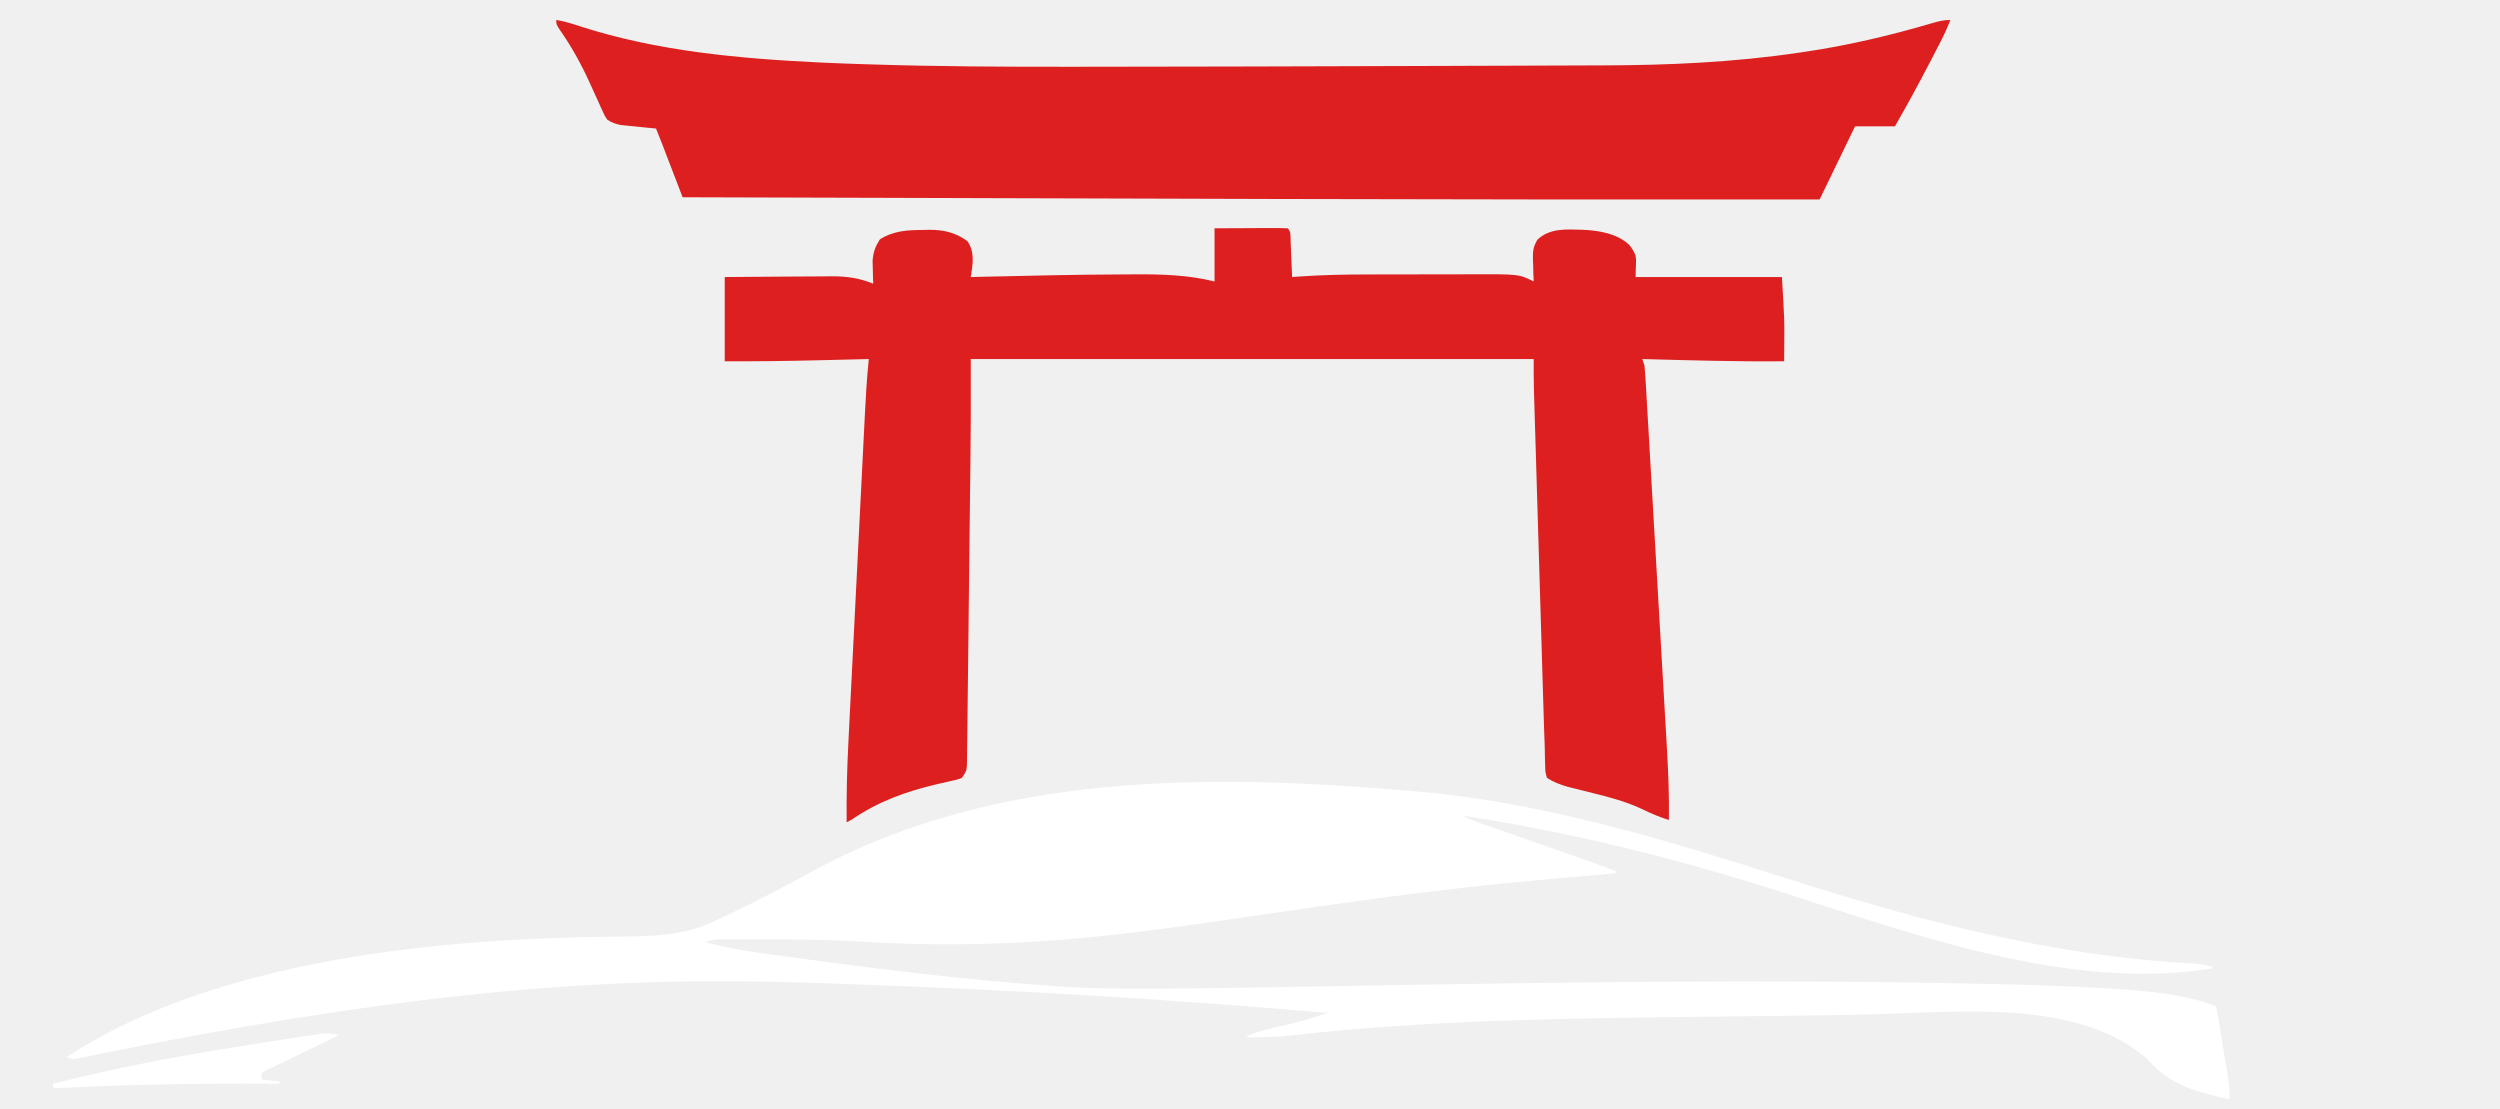
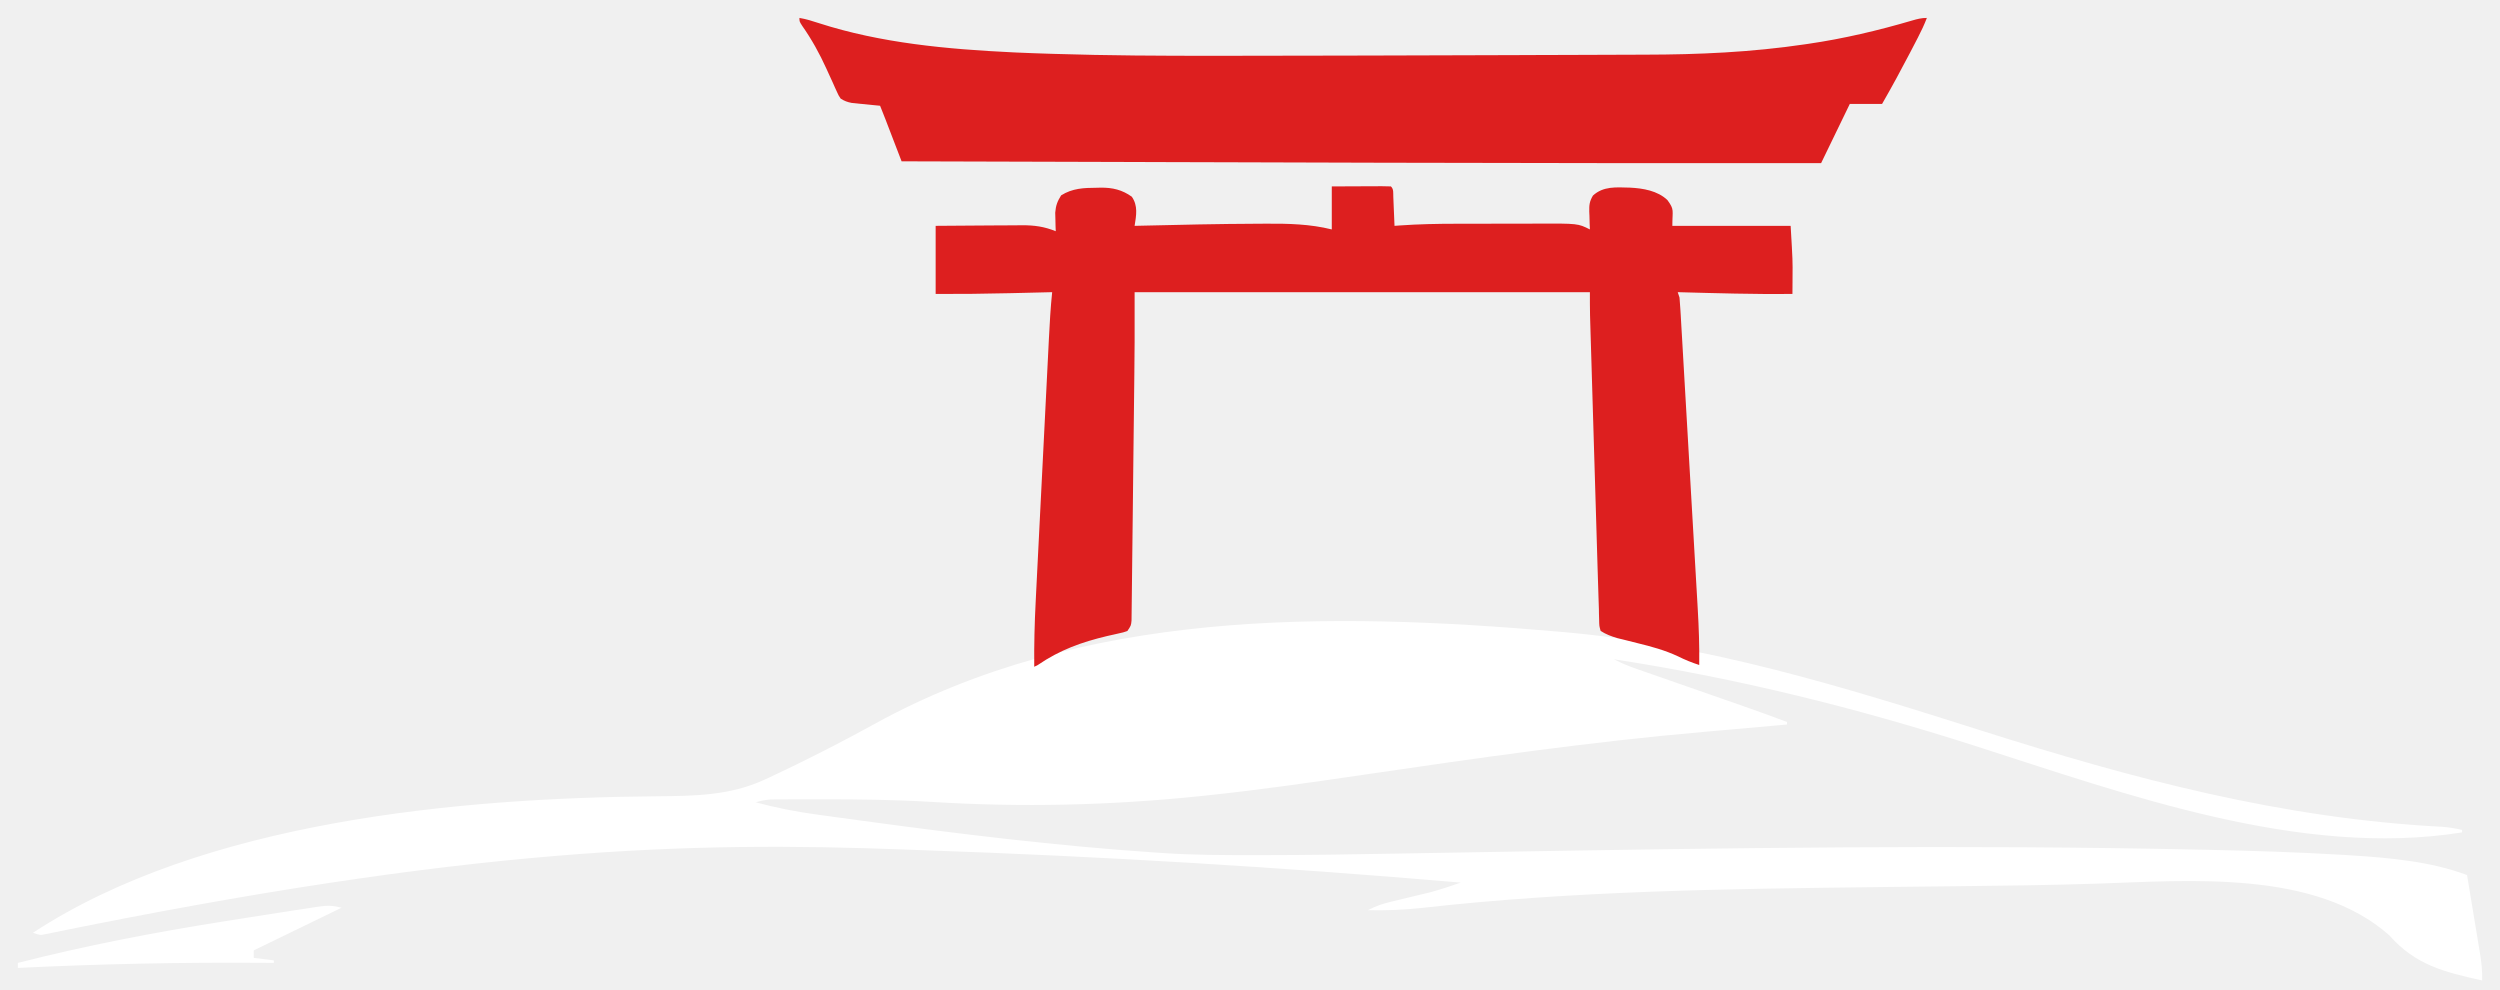
- <svg xmlns="http://www.w3.org/2000/svg" viewBox="0 0 1128 500" role="img" aria-label="RENAL-AUTO">
-   <g fill="#ffffff">
+ <svg xmlns="http://www.w3.org/2000/svg" viewBox="-42.9 58.4 1115.8 441.6" role="img" aria-label="Ренал Авто">
+   <g fill="#ffffff" transform="translate(515 496) scale(1.12) translate(-515 -496)">
    <path d="M0 0 C0.68 0.06 1.36 0.12 2.07 0.18 C59.44 5.25 113.83 22.08 168.43 39.43 C229.08 58.7 288.38 74.47 352.19 77.77 C354.86 77.99 357.38 78.42 360 79 C360 79.33 360 79.66 360 80 C295.69 90.31 225.9 64.71 165.64 45.42 C118.45 30.32 70.99 18.53 22 11 C25.11 12.64 28.24 13.86 31.56 15.02 C32.67 15.41 33.79 15.8 34.94 16.2 C36.14 16.62 37.34 17.03 38.58 17.46 C40.47 18.13 42.37 18.79 44.27 19.45 C46.92 20.38 49.58 21.31 52.23 22.23 C56.86 23.85 61.49 25.47 66.12 27.08 C68.58 27.94 71.04 28.8 73.51 29.66 C79.36 31.71 85.2 33.79 91 36 C91 36.33 91 36.66 91 37 C90.29 37.06 89.58 37.12 88.86 37.19 C81.92 37.79 74.99 38.41 68.06 39.04 C64.51 39.36 60.95 39.67 57.39 39.98 C12.08 43.94 -32.91 50.44 -77.9 57.05 C-98.9 60.13 -119.88 63.16 -140.99 65.35 C-141.75 65.43 -142.51 65.51 -143.29 65.59 C-178.74 69.24 -214.03 70.06 -249.6 67.86 C-264.27 66.97 -278.92 66.8 -293.62 66.81 C-294.72 66.81 -295.81 66.81 -296.93 66.81 C-300.03 66.81 -303.13 66.82 -306.23 66.83 C-307.16 66.83 -308.09 66.83 -309.05 66.84 C-309.91 66.84 -310.77 66.85 -311.65 66.85 C-312.4 66.86 -313.14 66.86 -313.91 66.87 C-316.05 67 -317.94 67.42 -320 68 C-312.03 70.14 -304.14 71.73 -295.97 72.83 C-294.84 72.99 -293.71 73.15 -292.55 73.31 C-288.87 73.82 -285.18 74.32 -281.5 74.81 C-280.23 74.99 -278.96 75.16 -277.65 75.34 C-238.88 80.61 -200.05 85.39 -161 88 C-159.99 88.07 -158.98 88.14 -157.95 88.21 C-145.77 89.04 -133.59 89.06 -121.39 89.06 C-120.54 89.06 -119.69 89.06 -118.82 89.06 C-100.62 89.05 -82.42 88.78 -64.22 88.44 C-58.49 88.34 -52.77 88.24 -47.04 88.14 C-46.05 88.12 -45.06 88.11 -44.04 88.09 C-42.02 88.05 -39.99 88.02 -37.97 87.99 C-34.89 87.93 -31.8 87.88 -28.72 87.83 C66.11 86.18 160.91 84.81 255.75 86.88 C256.66 86.89 257.58 86.91 258.52 86.93 C276.54 87.33 294.55 87.86 312.55 88.95 C313.81 89.02 315.06 89.1 316.35 89.18 C331.66 90.18 347.54 91.6 362 97 C362.86 102.18 363.71 107.35 364.56 112.53 C364.85 114.29 365.14 116.05 365.44 117.81 C365.86 120.35 366.27 122.88 366.69 125.42 C366.82 126.2 366.95 126.99 367.09 127.79 C367.7 131.57 368.16 135.16 368 139 C352.8 135.62 341.47 132.85 331 121 C301.51 94.82 251.23 99.21 214.81 100.41 C195.99 101.02 177.17 101.26 158.34 101.45 C149.08 101.54 139.82 101.65 130.56 101.75 C129.65 101.76 128.74 101.77 127.81 101.79 C67.04 102.49 5.98 103.27 -54.47 110.09 C-61.68 110.88 -68.75 111.15 -76 111 C-72.95 109.33 -70.05 108.41 -66.68 107.6 C-65.65 107.35 -64.62 107.1 -63.56 106.84 C-62.49 106.58 -61.42 106.33 -60.31 106.06 C-58.2 105.56 -56.1 105.05 -53.99 104.54 C-53.06 104.31 -52.12 104.09 -51.16 103.86 C-47.05 102.74 -43.03 101.38 -39 100 C-110.43 93.86 -182.02 89.53 -253.67 87.08 C-255.95 87 -258.22 86.92 -260.5 86.83 C-346.56 83.56 -433.31 85.77 -603.11 120.56 C-605 121 -605 121 -608 120 C-540.06 75.47 -438.26 66.24 -359.17 65.6 C-344.38 65.47 -330.32 65.33 -316.62 59.06 C-315.98 58.77 -315.34 58.48 -314.68 58.17 C-312.44 57.14 -310.22 56.07 -308 55 C-307.11 54.57 -306.22 54.14 -305.3 53.7 C-294.32 48.36 -283.5 42.78 -272.81 36.88 C-189.71 -8.95 -92.17 -8.01 0 0 Z " transform="translate(638,357)" />
    <path d="M0 0 C-11.55 5.61 -23.1 11.22 -35 17 C-35 17.99 -35 18.98 -35 20 C-32.36 20.33 -29.72 20.66 -27 21 C-27 21.33 -27 21.66 -27 22 C-28.31 21.99 -29.63 21.98 -30.98 21.97 C-63.71 21.73 -96.31 22.41 -129 24 C-129 23.34 -129 22.68 -129 22 C-101.85 15.08 -74.61 9.84 -46.94 5.46 C-43.99 5 -41.03 4.53 -38.08 4.06 C-33.38 3.31 -28.67 2.57 -23.96 1.85 C-22.21 1.58 -20.46 1.3 -18.71 1.03 C-16.3 0.66 -13.9 0.29 -11.49 -0.07 C-10.78 -0.18 -10.08 -0.29 -9.35 -0.4 C-5.75 -0.93 -3.61 -0.9 0 0 Z " transform="translate(153,467)" />
  </g>
-   <g fill="#dd1f1f">
+   <g fill="#dd1f1f" transform="translate(565.5 356.0) scale(0.8) translate(-565.5 -371)">
    <path d="M0 0 C3.7 0.62 7.16 1.69 10.72 2.87 C45.41 14.09 82.52 17.44 118.75 19.19 C119.52 19.22 120.28 19.26 121.07 19.3 C127.38 19.59 133.69 19.8 140 20 C140.65 20.02 141.29 20.04 141.96 20.06 C172.07 21.02 202.17 21.16 232.3 21.13 C235.63 21.13 238.96 21.12 242.29 21.12 C262.42 21.11 282.55 21.07 302.68 21.02 C308.44 21.01 314.2 20.99 319.97 20.98 C345.14 20.93 370.31 20.86 395.49 20.76 C397.71 20.75 399.94 20.74 402.16 20.74 C403.26 20.73 404.36 20.73 405.49 20.72 C413.19 20.69 420.88 20.67 428.58 20.65 C438.08 20.63 447.58 20.6 457.08 20.55 C461.98 20.53 466.88 20.51 471.77 20.5 C501.63 20.46 531.24 19.13 560.81 14.75 C561.51 14.65 562.21 14.55 562.93 14.44 C582.55 11.58 601.84 7.02 620.87 1.42 C623.7 0.59 626.03 0 629 0 C627.57 3.74 625.9 7.27 624.06 10.83 C623.48 11.95 622.9 13.08 622.3 14.23 C621.68 15.43 621.06 16.62 620.44 17.81 C620.13 18.41 619.81 19.01 619.49 19.63 C614.52 29.2 609.37 38.65 604 48 C598.06 48 592.12 48 586 48 C580.72 58.89 575.44 69.78 570 81 C487.77 81.06 405.54 81.01 323.31 80.78 C322.33 80.78 321.35 80.78 320.34 80.77 C295.44 80.7 270.54 80.63 245.64 80.55 C231.23 80.51 216.82 80.47 202.4 80.43 C201.37 80.42 200.33 80.42 199.27 80.42 C194.07 80.4 188.87 80.39 183.67 80.37 C141.45 80.25 99.22 80.13 57 80 C56.71 79.24 56.42 78.48 56.11 77.69 C54.78 74.23 53.45 70.77 52.12 67.31 C51.66 66.11 51.2 64.92 50.73 63.68 C50.29 62.52 49.84 61.37 49.38 60.18 C48.97 59.11 48.57 58.05 48.15 56.95 C47.11 54.3 46.06 51.65 45 49 C44.37 48.94 44.37 48.94 41.2 48.63 C39.55 48.46 37.9 48.29 36.25 48.12 C35.43 48.05 34.6 47.97 33.75 47.89 C32.95 47.8 32.15 47.72 31.33 47.63 C30.59 47.56 29.86 47.49 29.11 47.41 C26.71 46.94 25.05 46.33 23 45 C21.81 43.22 21.81 43.22 20.85 41.07 C20.49 40.28 20.13 39.49 19.75 38.68 C19.38 37.84 19.01 36.99 18.62 36.12 C17.83 34.39 17.03 32.65 16.23 30.91 C16.04 30.49 16.04 30.49 15.07 28.35 C11.2 19.83 6.91 12.07 1.54 4.4 C0 2 0 2 0 0 Z " transform="translate(251,9)" />
    <path d="M0 0 C4.68 -0.02 9.36 -0.04 14.04 -0.05 C15.64 -0.06 17.23 -0.07 18.83 -0.08 C21.11 -0.09 23.4 -0.09 25.68 -0.1 C26.4 -0.1 27.12 -0.11 27.86 -0.11 C29.57 -0.11 31.29 -0.06 33 0 C34.62 1.62 34.22 3.46 34.32 5.69 C34.34 6.16 34.34 6.16 34.44 8.55 C34.48 9.55 34.52 10.54 34.56 11.56 C34.61 12.56 34.65 13.56 34.69 14.58 C34.8 17.06 34.9 19.53 35 22 C35.94 21.93 36.88 21.86 37.85 21.79 C48.38 21.04 58.87 20.84 69.42 20.83 C71.14 20.83 72.86 20.83 74.58 20.82 C78.15 20.82 81.73 20.81 85.3 20.81 C89.85 20.81 94.4 20.8 98.94 20.78 C102.48 20.77 106.02 20.77 109.56 20.77 C111.24 20.77 112.91 20.77 114.59 20.76 C137.32 20.66 137.32 20.66 144 24 C143.95 22.9 143.91 21.81 143.86 20.68 C143.82 19.22 143.79 17.77 143.75 16.31 C143.72 15.59 143.68 14.87 143.65 14.13 C143.58 10.36 143.75 8.42 145.7 5.11 C151.57 -0.28 158.82 0.52 166.32 0.68 C173.64 1.04 181.77 2.39 187.25 7.62 C191.27 13.09 190 13.09 190 22 C211.78 22 233.56 22 256 22 C257.15 41.56 257.15 41.56 257.06 50.56 C257.06 51.49 257.05 52.41 257.05 53.37 C257.04 55.58 257.02 57.79 257 60 C235.66 60.21 214.33 59.58 193 59 C193.33 59.99 193.66 60.98 194 62 C194.22 64.49 194.4 66.97 194.54 69.47 C194.56 69.86 194.56 69.86 194.68 71.8 C194.83 74.38 194.98 76.96 195.12 79.54 C195.23 81.39 195.34 83.24 195.45 85.09 C195.74 90.12 196.03 95.15 196.32 100.18 C196.56 104.38 196.81 108.58 197.05 112.79 C197.63 122.72 198.2 132.65 198.78 142.58 C199.36 152.8 199.96 163.02 200.55 173.24 C201.07 182.02 201.57 190.81 202.08 199.59 C202.38 204.84 202.69 210.08 202.99 215.32 C203.28 220.26 203.57 225.2 203.85 230.14 C203.95 231.95 204.06 233.75 204.16 235.55 C204.78 246.05 205.14 256.48 205 267 C200.83 265.65 197.01 264.09 193.09 262.14 C185.81 258.73 178.33 256.71 170.56 254.81 C167.94 254.16 165.31 253.5 162.69 252.83 C161.55 252.55 160.41 252.27 159.23 251.98 C155.79 250.94 153.04 249.94 150 248 C149.22 245.23 149.22 245.23 149.16 241.86 C149.12 240.6 149.09 239.34 149.05 238.04 C149.04 237.71 149.04 237.71 149.03 236.03 C148.99 233.38 148.88 230.75 148.77 228.11 C148.63 224.51 148.53 220.91 148.43 217.32 C148.38 215.69 148.33 214.07 148.28 212.45 C148.15 208.08 148.02 203.72 147.89 199.36 C147.75 194.77 147.61 190.18 147.48 185.6 C147.25 177.9 147.02 170.21 146.79 162.52 C146.53 153.64 146.26 144.76 145.99 135.88 C145.71 126.4 145.42 116.91 145.14 107.43 C145.06 104.71 144.98 101.99 144.9 99.27 C144.77 94.99 144.64 90.71 144.51 86.42 C144.47 84.86 144.42 83.29 144.37 81.73 C144.31 79.58 144.25 77.44 144.18 75.29 C144.17 74.69 144.17 74.69 144.08 71.66 C143.99 67.44 144 63.22 144 59 C60.18 59 -23.64 59 -110 59 C-110 68.24 -110 77.48 -110 87 C-110.04 92.88 -110.09 98.76 -110.15 104.64 C-110.17 106.19 -110.18 107.75 -110.2 109.3 C-110.25 114.27 -110.31 119.23 -110.37 124.19 C-110.38 125.04 -110.39 125.9 -110.4 126.77 C-110.49 134.83 -110.58 142.89 -110.68 150.95 C-110.8 161.17 -110.92 171.39 -111.02 181.61 C-111.1 188.86 -111.18 196.1 -111.27 203.35 C-111.33 207.66 -111.38 211.97 -111.42 216.28 C-111.46 220.31 -111.51 224.33 -111.56 228.36 C-111.58 229.84 -111.6 231.32 -111.61 232.79 C-111.62 234.81 -111.65 236.82 -111.68 238.83 C-111.7 239.96 -111.71 241.08 -111.72 242.24 C-112 245 -112 245 -114 248 C-116.19 248.8 -116.19 248.8 -118.92 249.39 C-119.92 249.62 -120.92 249.85 -121.95 250.09 C-122.48 250.21 -122.48 250.21 -125.19 250.81 C-139.59 254.23 -151.67 258.57 -164 267 C-164.66 267.33 -165.32 267.66 -166 268 C-166.11 255.84 -165.82 243.75 -165.19 231.61 C-165.1 229.85 -165.02 228.09 -164.93 226.33 C-164.69 221.62 -164.46 216.9 -164.22 212.19 C-163.96 207.23 -163.72 202.27 -163.47 197.3 C-163.05 188.98 -162.63 180.66 -162.21 172.34 C-161.72 162.75 -161.24 153.15 -160.76 143.56 C-160.25 133.29 -159.73 123.03 -159.21 112.77 C-159.07 109.83 -158.92 106.89 -158.77 103.95 C-158.54 99.32 -158.31 94.69 -158.07 90.07 C-157.98 88.38 -157.9 86.69 -157.82 85 C-157.38 76.31 -156.9 67.65 -156 59 C-157.22 59.03 -158.45 59.06 -159.71 59.09 C-164.35 59.21 -169 59.32 -173.65 59.43 C-175.64 59.47 -177.63 59.52 -179.62 59.57 C-193.42 59.91 -207.2 60.05 -221 60 C-221 47.46 -221 34.92 -221 22 C-213.6 21.94 -206.2 21.88 -198.8 21.84 C-195.35 21.83 -191.91 21.81 -188.46 21.77 C-184.49 21.73 -180.53 21.72 -176.57 21.71 C-175.34 21.69 -174.12 21.68 -172.86 21.66 C-165.9 21.66 -160.47 22.38 -154 25 C-154.02 24.53 -154.02 24.53 -154.11 22.15 C-154.13 20.9 -154.16 19.66 -154.19 18.38 C-154.2 17.76 -154.2 17.76 -154.29 14.65 C-153.97 10.68 -153.11 8.35 -151 5 C-144.68 1.02 -138.43 0.8 -131.19 0.75 C-130.42 0.73 -129.65 0.71 -128.86 0.69 C-122.35 0.64 -116.96 1.87 -111.56 5.75 C-108.02 10.84 -109.09 16.2 -110 22 C-108.73 21.97 -107.45 21.94 -106.14 21.91 C-84.6 21.4 -63.05 20.9 -41.5 20.82 C-39.86 20.82 -38.22 20.81 -36.58 20.79 C-24.33 20.7 -11.94 21.01 0 24 C0 16.08 0 8.16 0 0 Z " transform="translate(548,103)" />
  </g>
</svg>
